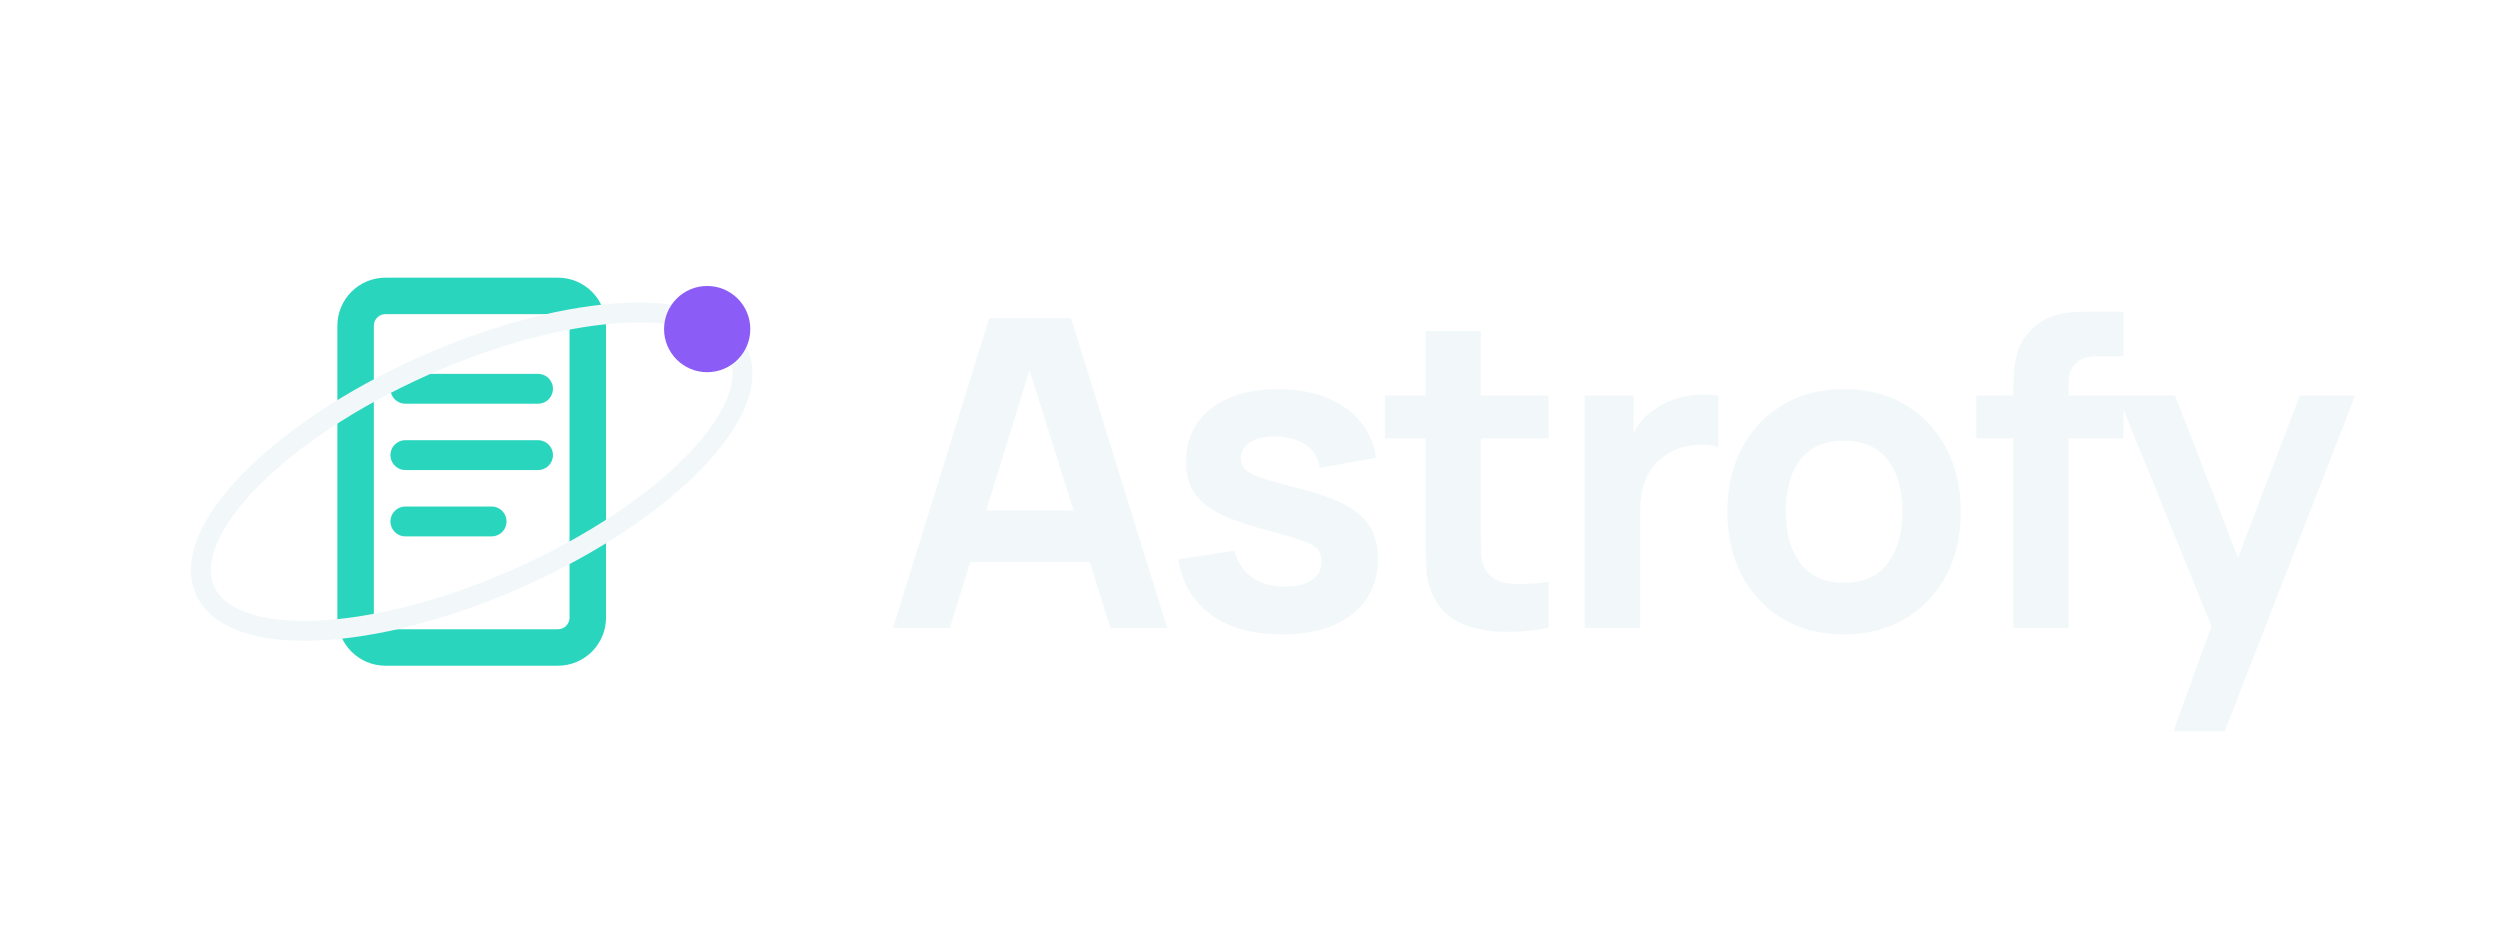
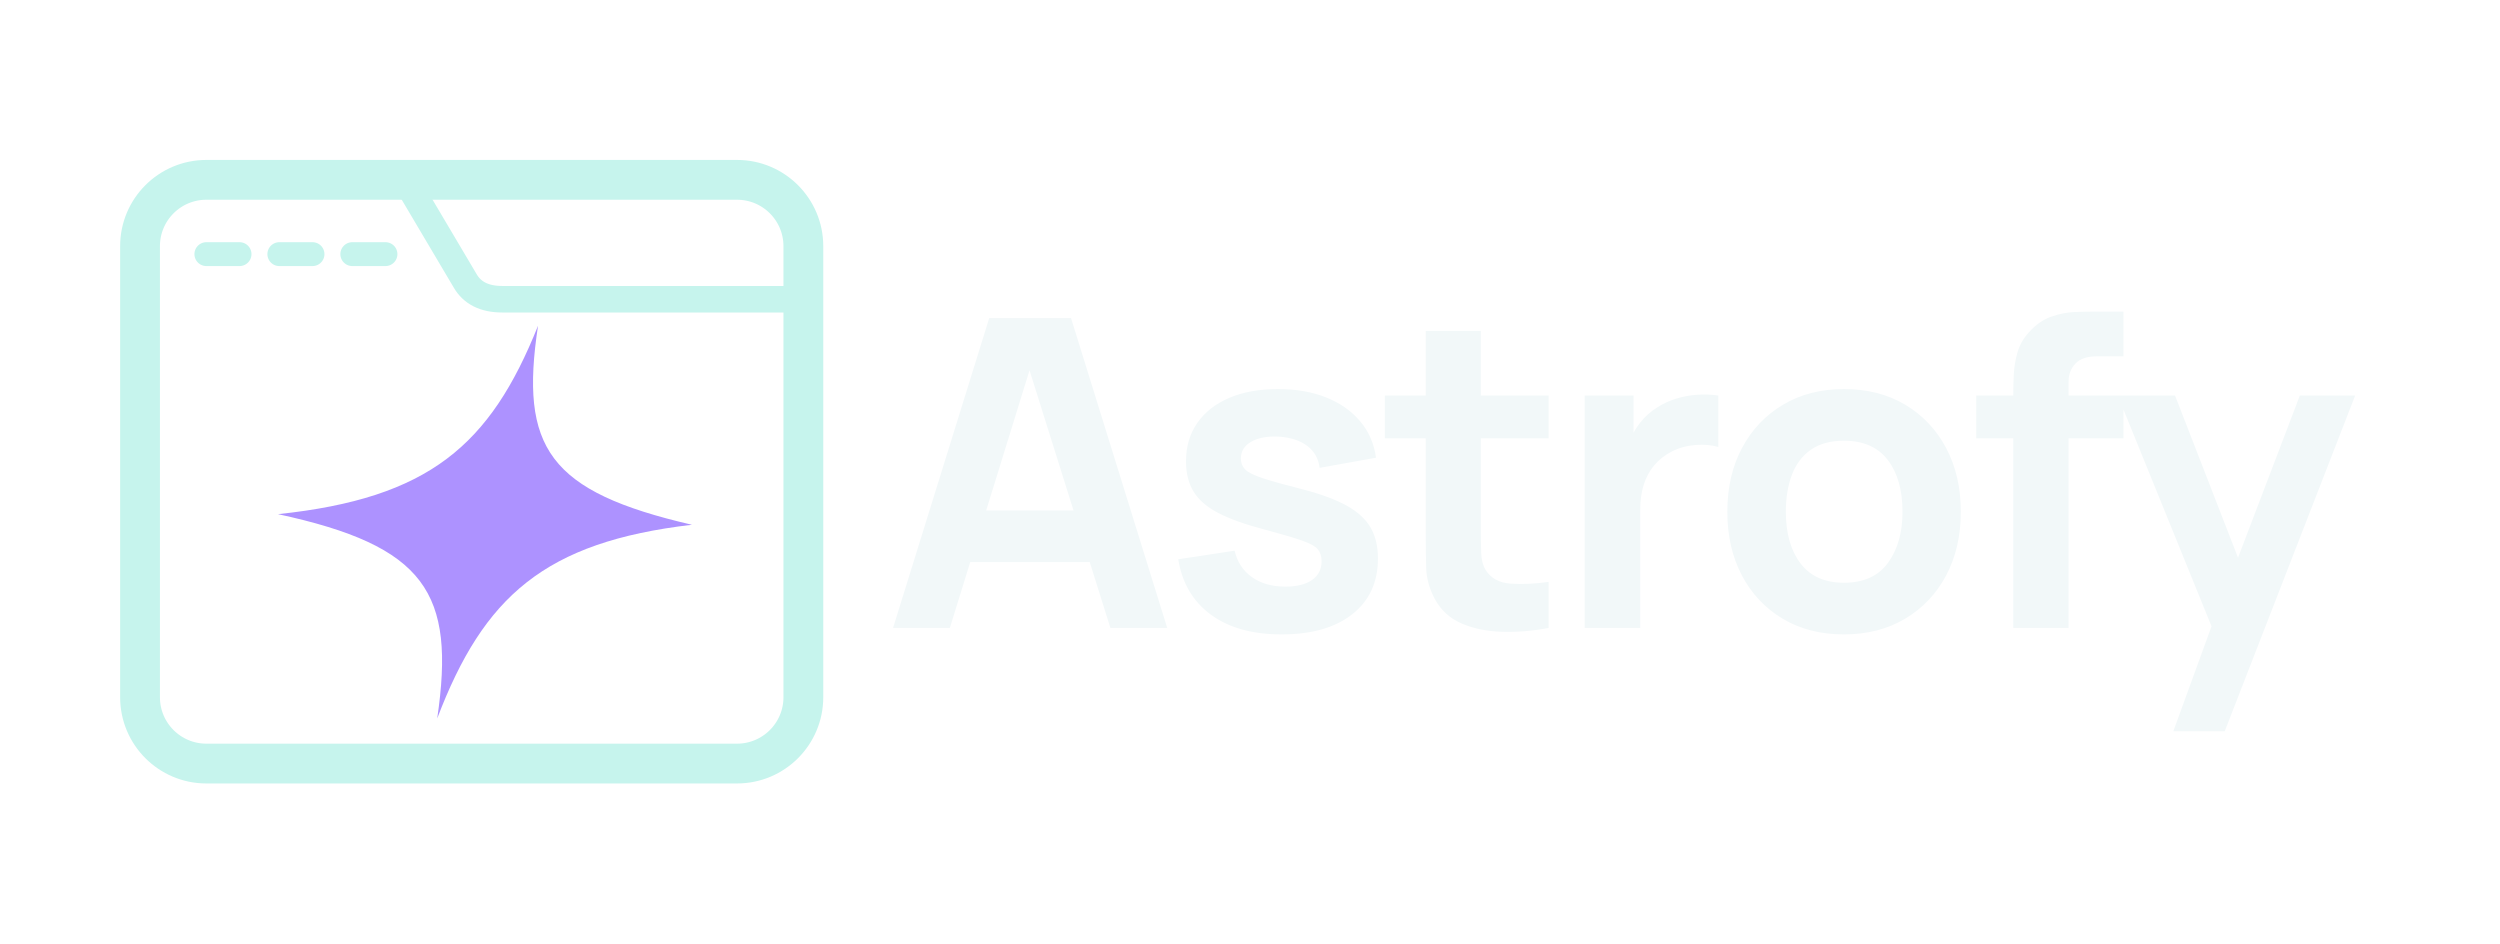
<svg xmlns="http://www.w3.org/2000/svg" viewBox="0 0 848 320" role="img" aria-labelledby="title">
-   <g transform="translate(16 16) scale(0.5625)">
-     <rect x="186" y="150" width="140" height="212" rx="18" fill="none" stroke="#2AD5BE" stroke-width="22" />
-     <path d="M216 206h80M216 246h80M216 286h52" stroke="#2AD5BE" stroke-width="18" stroke-linecap="round" />
-     <ellipse cx="256" cy="256" rx="176" ry="70" fill="none" stroke="#F2F8F9" stroke-width="12" transform="rotate(-24 256 256)" />
-     <circle cx="398" cy="170" r="26" fill="#8B5CF6" />
+   <g transform="translate(16 16) scale(4.5)">
+     <g>
+       <rect x="7" y="10" width="50" height="44" rx="5" fill="none" stroke="#C6F4ED" stroke-width="3" />
+       <path fill="none" stroke="#C6F4ED" stroke-width="2" d="M27 10l4.5 7.6q.8 1.4 2.8 1.4H57" />
+       <path stroke="#C6F4ED" stroke-width="1.8" stroke-linecap="round" d="M12 15.6h2.5m3 0H20m3 0h2.5" />
+       <path fill="#AD92FF" d="M37 21c-1.4 9.2.8 12.5 11.6 15-11.1 1.3-15.7 5.4-19.2 14.6 1.4-9.5-.9-13-12-15.4C28.8 34 33.4 30 37 21z" />
+     </g>
  </g>
  <path d="M302.92 213L335.55 107.88L363.29 107.88L395.92 213L376.65 213L347.3 119.49L351.1 119.49L322.19 213ZM321.83 190.66L321.83 173.14L377.16 173.14L377.16 190.66ZM434.7 215.19Q419.88 215.19 410.75 208.51Q401.63 201.83 399.66 189.71L418.78 186.79Q420.1 192.49 424.62 195.74Q429.15 198.98 436.01 198.98Q441.85 198.98 445.06 196.72Q448.28 194.46 448.28 190.37Q448.28 187.89 447.03 186.36Q445.79 184.82 441.63 183.36Q437.47 181.9 428.78 179.57Q419 177.01 413.2 173.98Q407.4 170.95 404.84 166.72Q402.29 162.48 402.29 156.5Q402.29 148.98 406.12 143.47Q409.95 137.96 416.96 134.96Q423.97 131.97 433.46 131.97Q442.73 131.97 449.85 134.82Q456.96 137.66 461.38 142.92Q465.8 148.18 466.74 155.26L447.62 158.69Q447.03 154.02 443.46 151.28Q439.88 148.54 433.82 148.1Q427.98 147.81 424.44 149.82Q420.9 151.83 420.9 155.55Q420.9 157.74 422.36 159.24Q423.82 160.73 428.38 162.23Q432.95 163.73 442.14 166.06Q451.34 168.47 456.89 171.57Q462.44 174.68 464.92 178.98Q467.4 183.29 467.4 189.42Q467.4 201.47 458.71 208.33Q450.03 215.19 434.7 215.19ZM525.29 213Q517.26 214.53 509.6 214.31Q501.93 214.1 495.91 211.54Q489.89 208.99 486.75 203.29Q483.9 197.96 483.75 192.52Q483.61 187.09 483.61 180.15L483.61 112.26L502.3 112.26L502.3 179.13Q502.3 183.73 502.41 187.38Q502.52 191.03 503.9 193.29Q506.53 197.52 512.3 197.96Q518.06 198.4 525.29 197.38ZM469.74 148.69L469.74 134.16L525.29 134.16L525.29 148.69ZM537.53 213L537.53 134.16L554.1 134.16L554.1 153.36L552.2 150.88Q553.66 146.86 556.18 143.58Q558.7 140.29 562.28 138.1Q565.13 136.28 568.56 135.22Q571.99 134.16 575.64 133.9Q579.29 133.65 582.86 134.16L582.86 151.61Q579.43 150.59 575.02 150.95Q570.6 151.32 566.95 153.21Q563.45 155.04 561.07 157.89Q558.7 160.73 557.53 164.49Q556.37 168.25 556.37 172.85L556.37 213ZM625.47 215.19Q613.57 215.19 604.67 209.86Q595.76 204.53 590.83 195.15Q585.91 185.77 585.91 173.58Q585.91 161.24 590.94 151.86Q595.98 142.48 604.89 137.23Q613.79 131.97 625.47 131.97Q637.37 131.97 646.28 137.3Q655.18 142.63 660.15 152.01Q665.11 161.39 665.11 173.58Q665.11 185.84 660.11 195.22Q655.11 204.61 646.17 209.9Q637.23 215.19 625.47 215.19ZM625.47 197.67Q635.47 197.67 640.4 190.92Q645.33 184.17 645.33 173.58Q645.33 162.56 640.33 156.02Q635.33 149.49 625.47 149.49Q618.68 149.49 614.3 152.52Q609.92 155.55 607.84 160.99Q605.76 166.43 605.76 173.58Q605.76 184.6 610.76 191.14Q615.76 197.67 625.47 197.67ZM682.9 213L682.9 133.65Q682.9 130.66 683.08 126.97Q683.26 123.28 684.32 119.56Q685.38 115.84 688.16 112.77Q691.59 108.9 695.71 107.44Q699.84 105.98 703.7 105.84Q707.57 105.69 710.49 105.69L720.28 105.69L720.28 120.87L711.22 120.87Q706.33 120.87 704 123.32Q701.66 125.77 701.66 129.42L701.66 213ZM670.34 148.69L670.34 134.16L720.28 134.16L720.28 148.69ZM737.19 248.04L752.37 206.36L752.66 218.62L718.35 134.16L737.77 134.16L761.5 195.26L756.82 195.26L780.11 134.16L798.87 134.16L754.63 248.04Z" fill="#F2F8F9" />
</svg>
